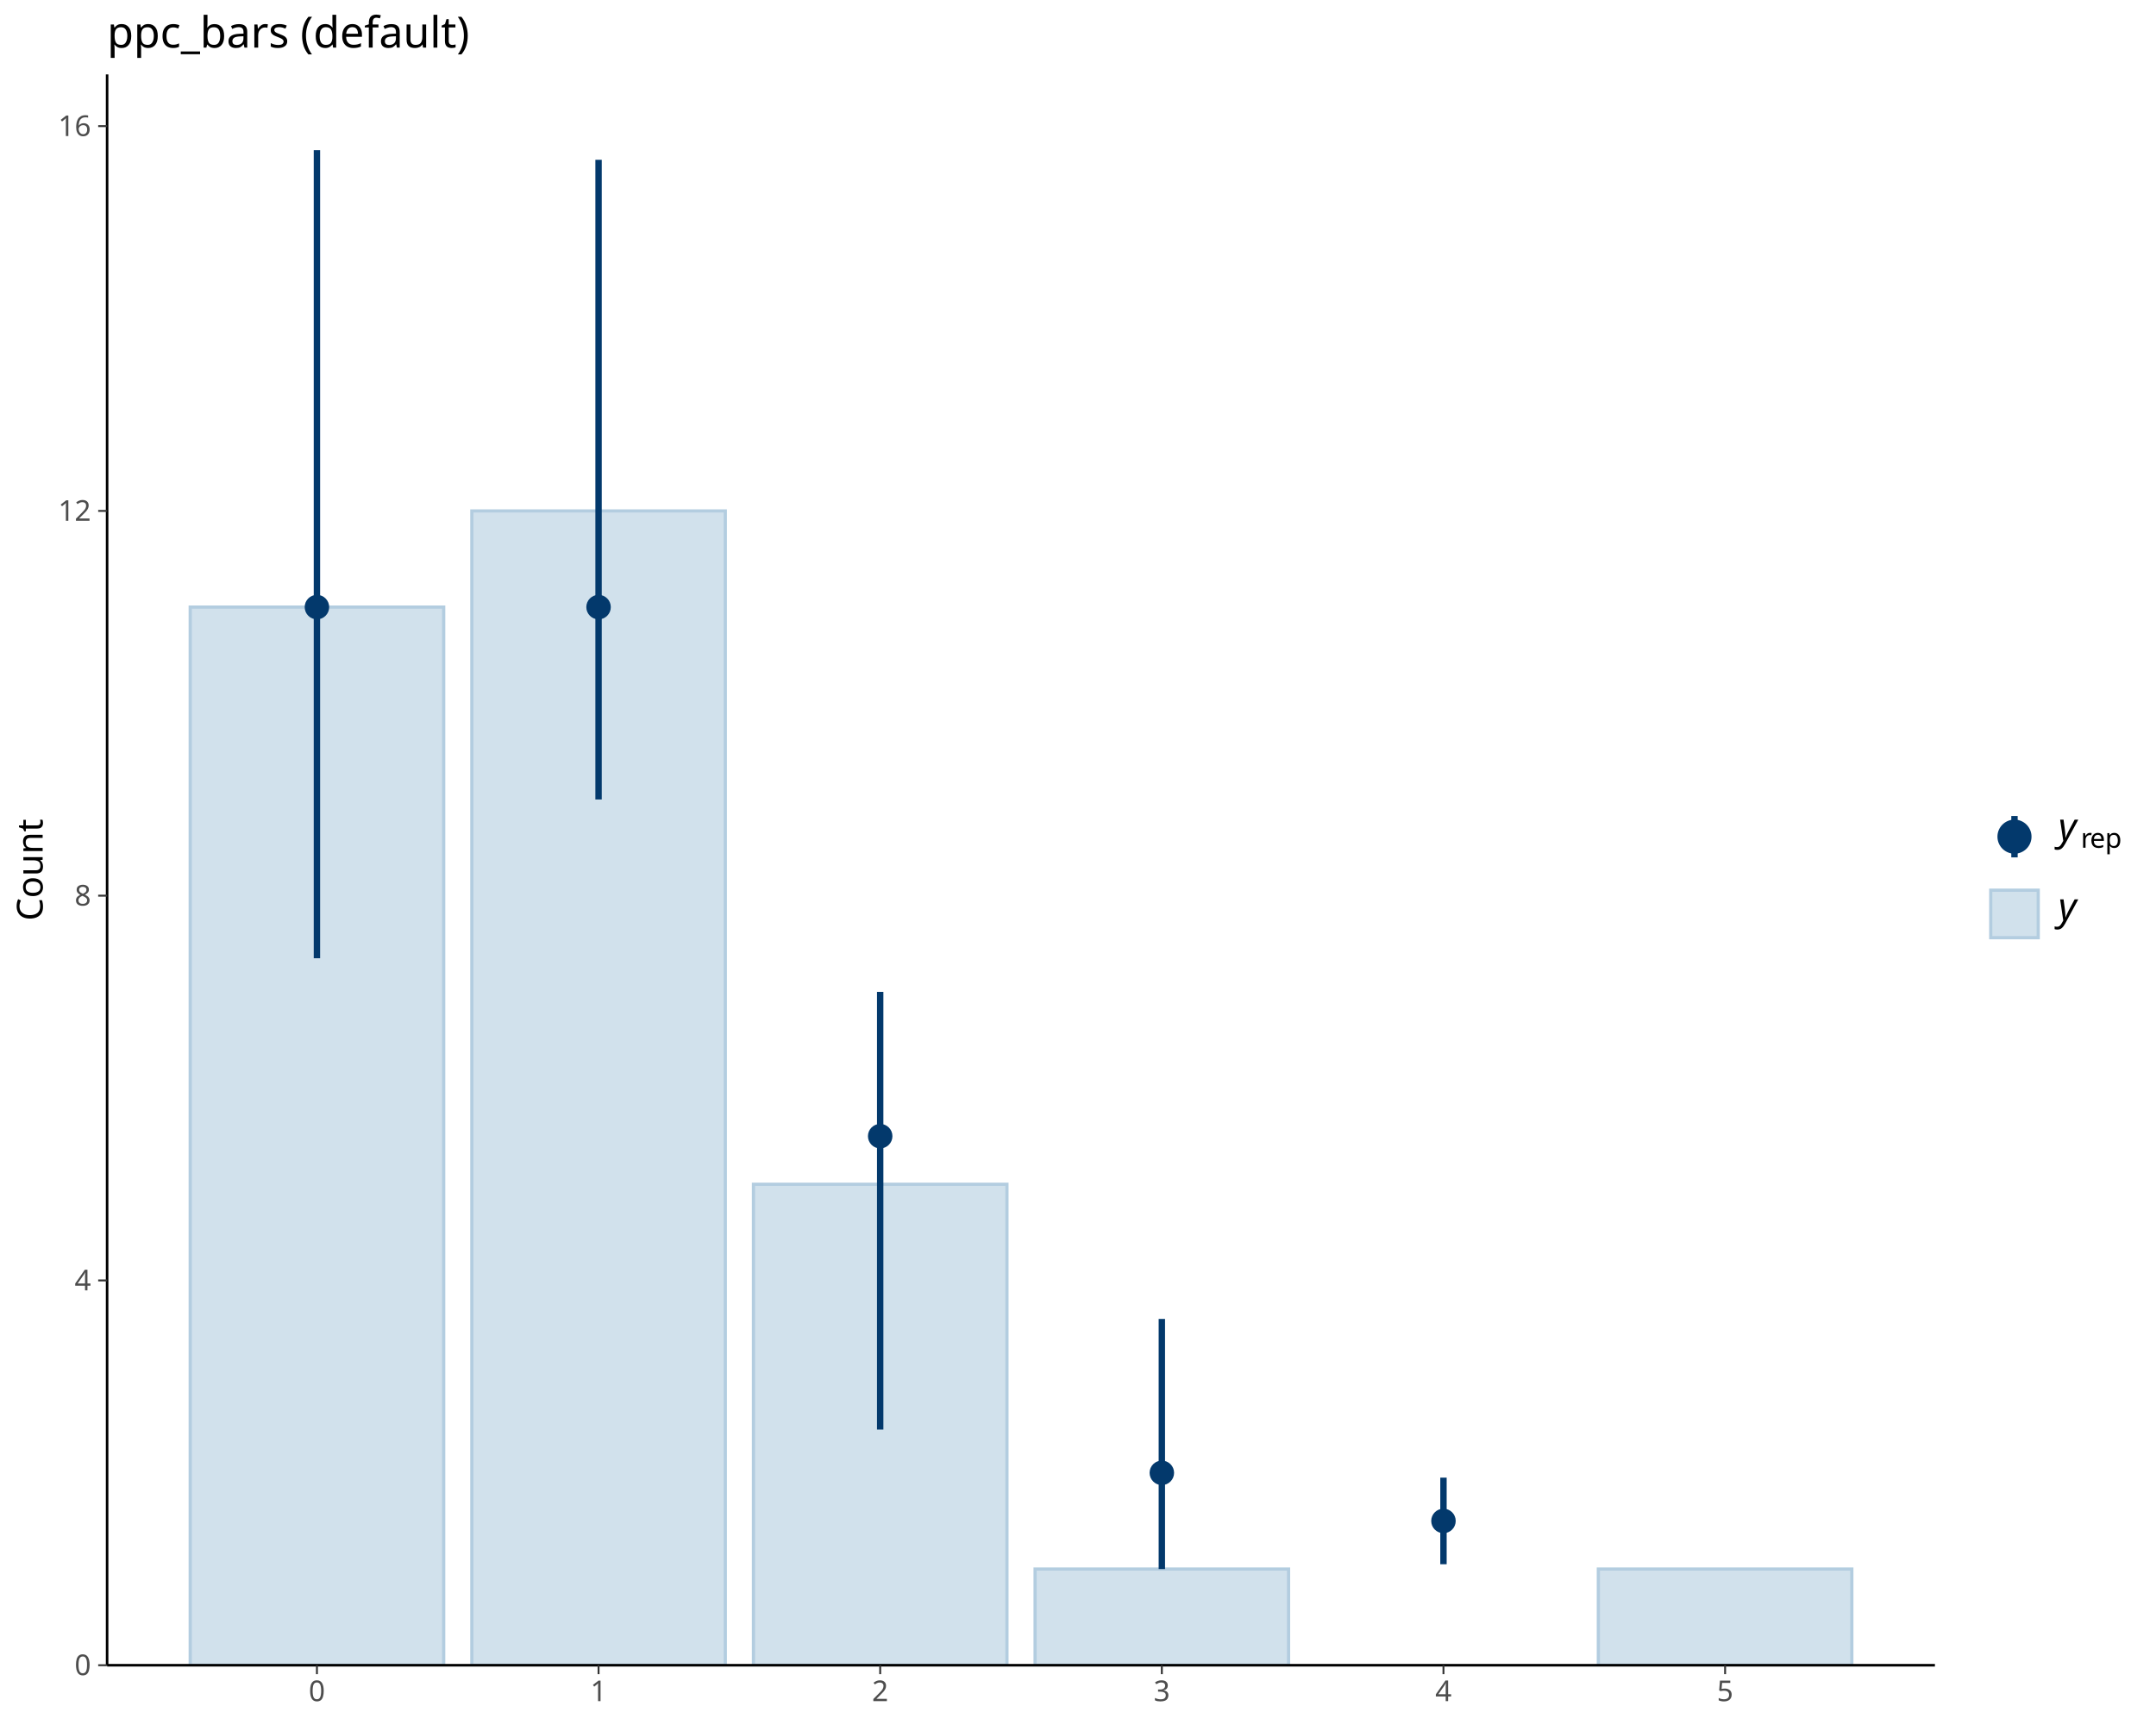
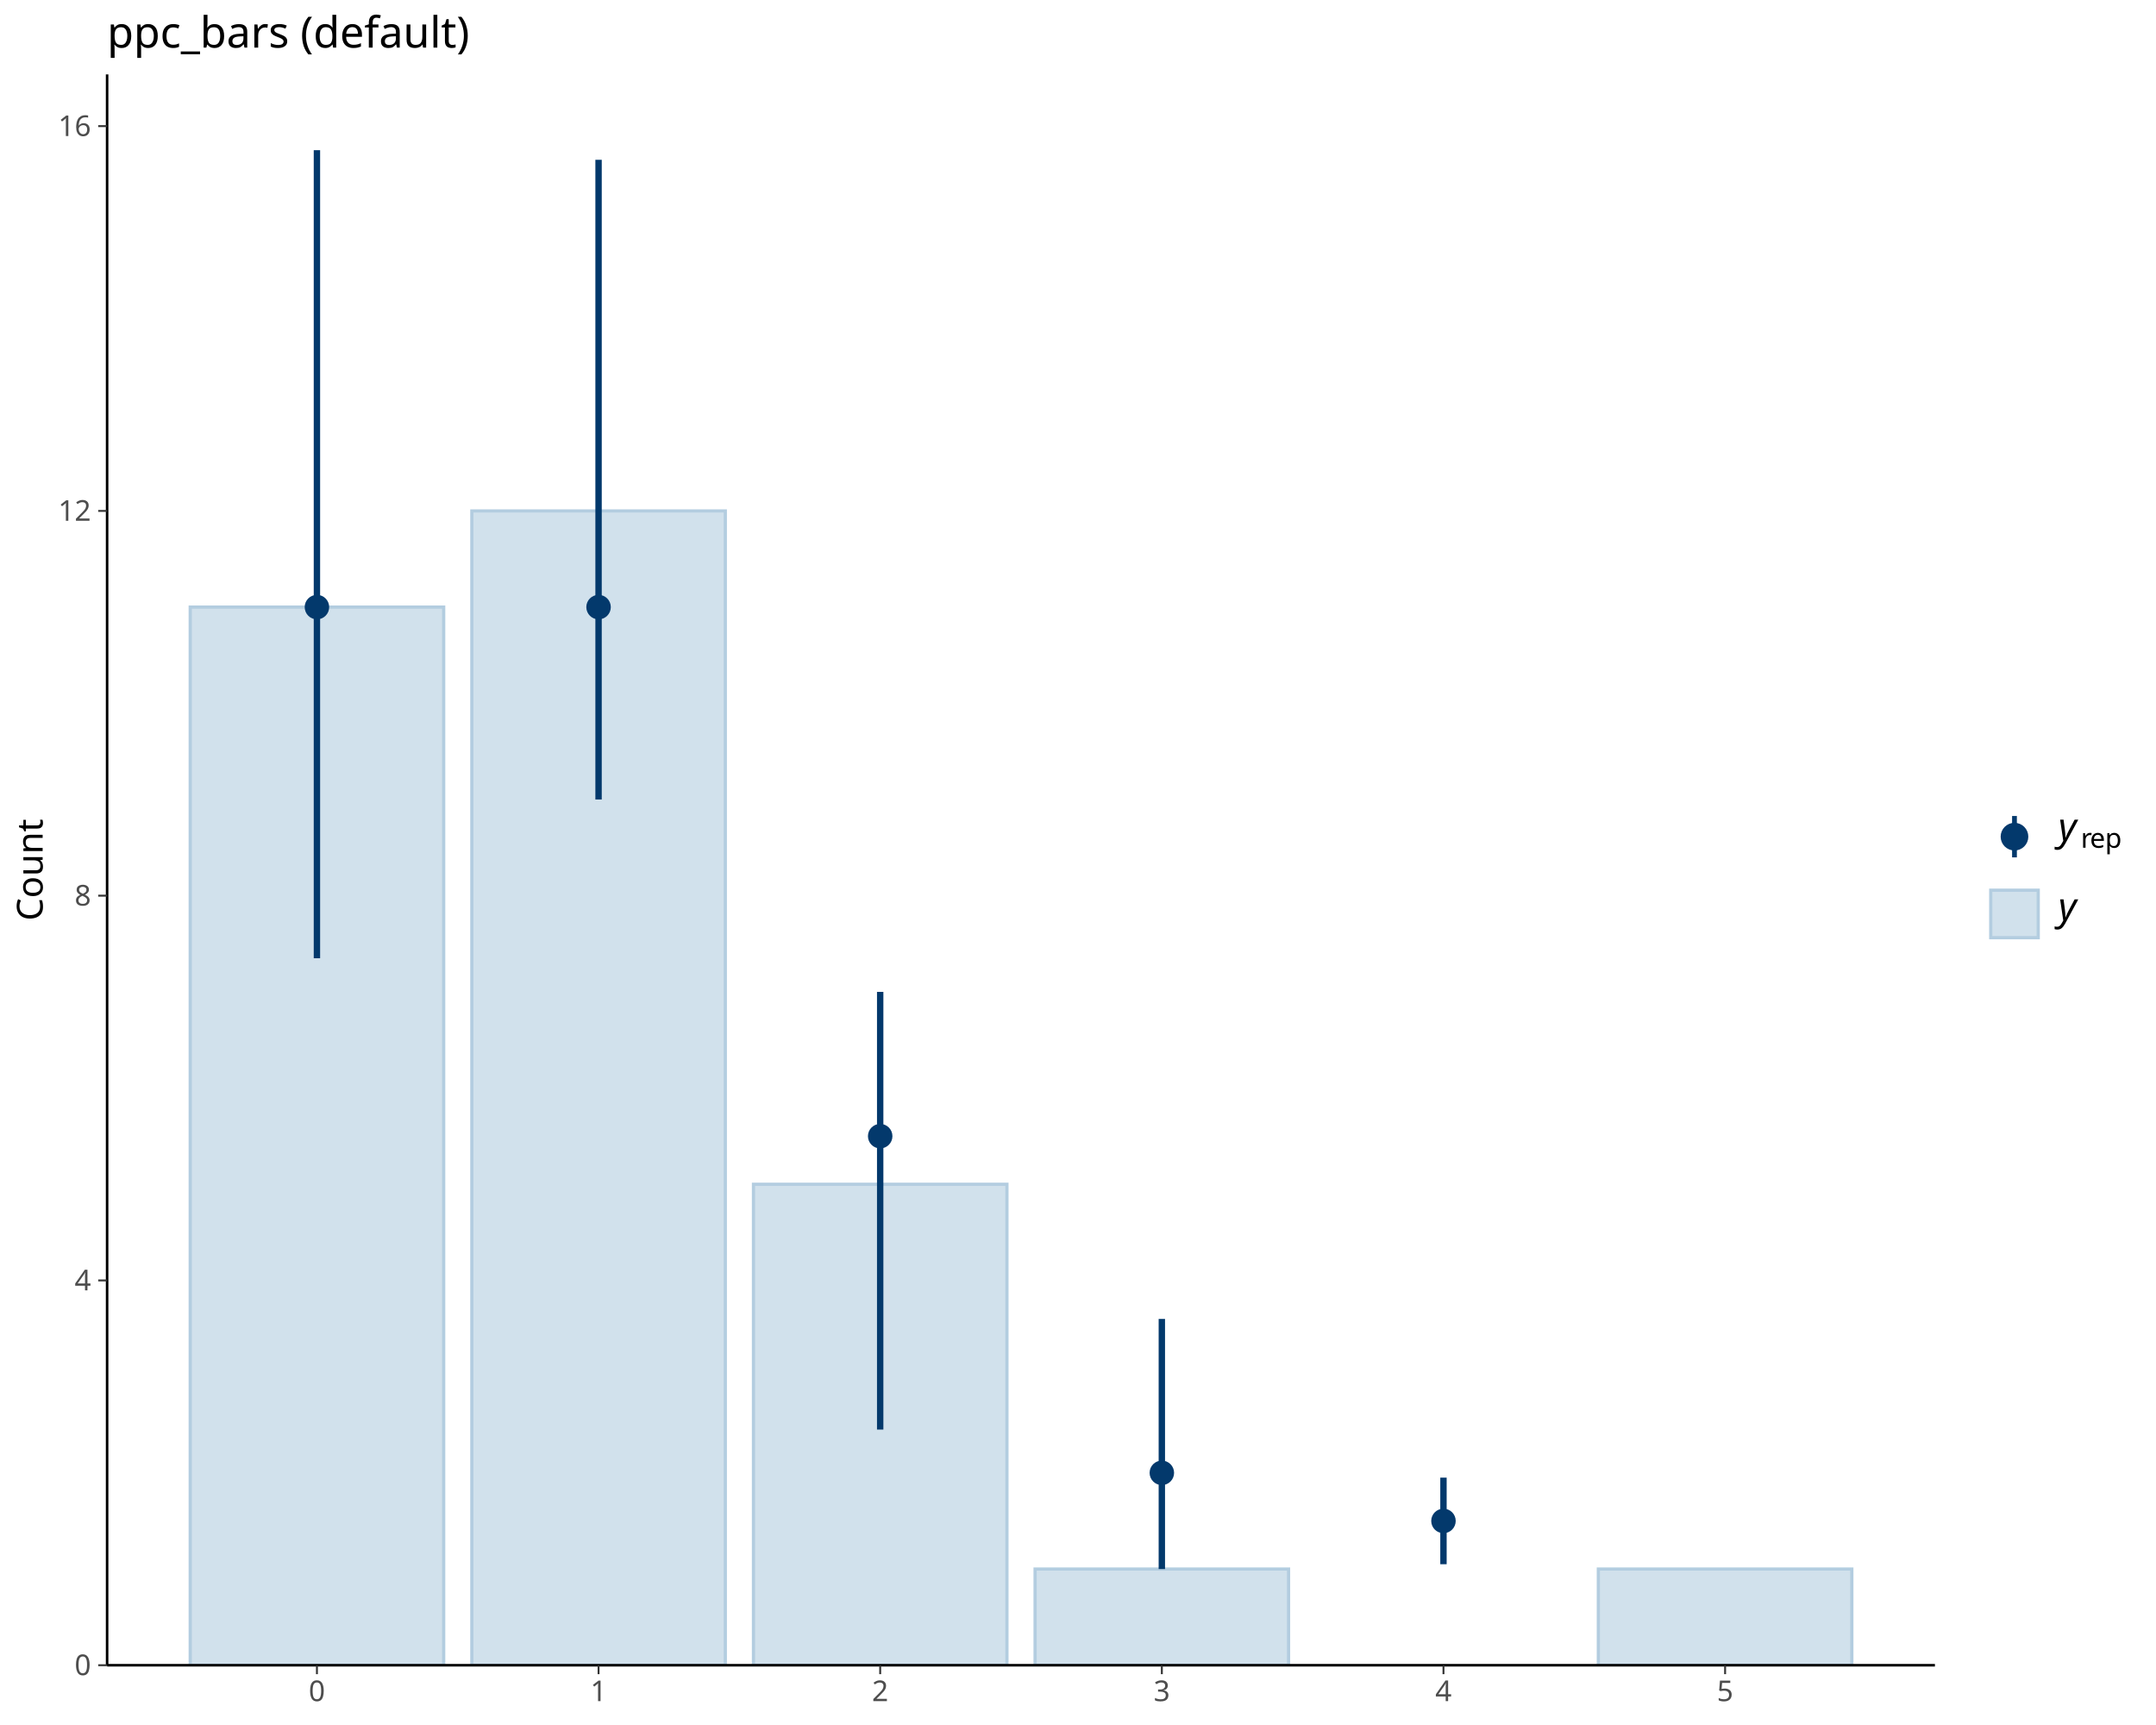
<svg xmlns="http://www.w3.org/2000/svg" class="svglite" data-engine-version="2.0" width="720.00pt" height="576.00pt" viewBox="0 0 720.00 576.00">
  <defs>
    <style type="text/css">
    .svglite line, .svglite polyline, .svglite polygon, .svglite path, .svglite rect, .svglite circle {
      fill: none;
      stroke: #000000;
      stroke-linecap: round;
      stroke-linejoin: round;
      stroke-miterlimit: 10.00;
    }
  </style>
  </defs>
  <rect width="100%" height="100%" style="stroke: none; fill: #FFFFFF;" />
  <defs>
    <clipPath id="cpMC4wMHw3MjAuMDB8MC4wMHw1NzYuMDA=">
      <rect x="0.00" y="0.00" width="720.00" height="576.00" />
    </clipPath>
  </defs>
  <g clip-path="url(#cpMC4wMHw3MjAuMDB8MC4wMHw1NzYuMDA=)">
</g>
  <defs>
    <clipPath id="cpMzUuNzd8NjQ2LjE3fDI0Ljg1fDU1Ni4wNA==">
      <rect x="35.77" y="24.85" width="610.39" height="531.19" />
    </clipPath>
  </defs>
  <g clip-path="url(#cpMzUuNzd8NjQ2LjE3fDI0Ljg1fDU1Ni4wNA==)">
    <rect x="63.52" y="202.72" width="84.65" height="353.32" style="stroke-width: 1.07; stroke: #B3CDE0; stroke-linecap: square; stroke-linejoin: miter; fill: #D1E1EC;" />
    <rect x="157.57" y="170.60" width="84.65" height="385.44" style="stroke-width: 1.07; stroke: #B3CDE0; stroke-linecap: square; stroke-linejoin: miter; fill: #D1E1EC;" />
    <rect x="251.62" y="395.44" width="84.65" height="160.60" style="stroke-width: 1.07; stroke: #B3CDE0; stroke-linecap: square; stroke-linejoin: miter; fill: #D1E1EC;" />
    <rect x="345.67" y="523.92" width="84.65" height="32.12" style="stroke-width: 1.07; stroke: #B3CDE0; stroke-linecap: square; stroke-linejoin: miter; fill: #D1E1EC;" />
    <rect x="533.77" y="523.92" width="84.65" height="32.12" style="stroke-width: 1.07; stroke: #B3CDE0; stroke-linecap: square; stroke-linejoin: miter; fill: #D1E1EC;" />
    <line x1="105.84" y1="319.96" x2="105.84" y2="50.15" style="stroke-width: 2.13; stroke: #03396C; stroke-linecap: butt;" />
    <line x1="199.89" y1="266.96" x2="199.89" y2="53.36" style="stroke-width: 2.13; stroke: #03396C; stroke-linecap: butt;" />
    <line x1="293.94" y1="477.35" x2="293.94" y2="331.20" style="stroke-width: 2.13; stroke: #03396C; stroke-linecap: butt;" />
    <line x1="388.00" y1="523.92" x2="388.00" y2="440.41" style="stroke-width: 2.13; stroke: #03396C; stroke-linecap: butt;" />
    <line x1="482.05" y1="522.32" x2="482.05" y2="493.41" style="stroke-width: 2.13; stroke: #03396C; stroke-linecap: butt;" />
    <circle cx="105.84" cy="202.72" r="3.38" style="stroke-width: 1.42; stroke: #03396C; fill: #03396C;" />
    <circle cx="199.89" cy="202.72" r="3.38" style="stroke-width: 1.42; stroke: #03396C; fill: #03396C;" />
    <circle cx="293.94" cy="379.38" r="3.38" style="stroke-width: 1.42; stroke: #03396C; fill: #03396C;" />
    <circle cx="388.00" cy="491.80" r="3.38" style="stroke-width: 1.42; stroke: #03396C; fill: #03396C;" />
    <circle cx="482.05" cy="507.86" r="3.38" style="stroke-width: 1.42; stroke: #03396C; fill: #03396C;" />
  </g>
  <g clip-path="url(#cpMC4wMHw3MjAuMDB8MC4wMHw1NzYuMDA=)">
    <polyline points="35.77,556.04 35.77,24.85 " style="stroke-width: 0.85; stroke-linecap: butt;" />
    <text x="30.40" y="559.35" text-anchor="end" style="font-size: 9.60px; fill: #4D4D4D; font-family: sans;" textLength="5.34px" lengthAdjust="spacingAndGlyphs">0</text>
    <text x="30.40" y="430.87" text-anchor="end" style="font-size: 9.60px; fill: #4D4D4D; font-family: sans;" textLength="5.34px" lengthAdjust="spacingAndGlyphs">4</text>
    <text x="30.40" y="302.38" text-anchor="end" style="font-size: 9.60px; fill: #4D4D4D; font-family: sans;" textLength="5.34px" lengthAdjust="spacingAndGlyphs">8</text>
    <text x="30.40" y="173.90" text-anchor="end" style="font-size: 9.60px; fill: #4D4D4D; font-family: sans;" textLength="10.68px" lengthAdjust="spacingAndGlyphs">12</text>
    <text x="30.40" y="45.42" text-anchor="end" style="font-size: 9.60px; fill: #4D4D4D; font-family: sans;" textLength="10.68px" lengthAdjust="spacingAndGlyphs">16</text>
    <polyline points="32.79,556.04 35.77,556.04 " style="stroke-width: 0.64; stroke: #333333; stroke-linecap: butt;" />
    <polyline points="32.79,427.56 35.77,427.56 " style="stroke-width: 0.64; stroke: #333333; stroke-linecap: butt;" />
    <polyline points="32.79,299.08 35.77,299.08 " style="stroke-width: 0.64; stroke: #333333; stroke-linecap: butt;" />
    <polyline points="32.79,170.60 35.77,170.60 " style="stroke-width: 0.64; stroke: #333333; stroke-linecap: butt;" />
    <polyline points="32.79,42.12 35.77,42.12 " style="stroke-width: 0.64; stroke: #333333; stroke-linecap: butt;" />
    <polyline points="35.77,556.04 646.17,556.04 " style="stroke-width: 0.85; stroke-linecap: butt;" />
    <polyline points="105.84,559.03 105.84,556.04 " style="stroke-width: 0.64; stroke: #333333; stroke-linecap: butt;" />
    <polyline points="199.89,559.03 199.89,556.04 " style="stroke-width: 0.64; stroke: #333333; stroke-linecap: butt;" />
    <polyline points="293.94,559.03 293.94,556.04 " style="stroke-width: 0.64; stroke: #333333; stroke-linecap: butt;" />
    <polyline points="388.00,559.03 388.00,556.04 " style="stroke-width: 0.64; stroke: #333333; stroke-linecap: butt;" />
    <polyline points="482.05,559.03 482.05,556.04 " style="stroke-width: 0.64; stroke: #333333; stroke-linecap: butt;" />
    <polyline points="576.10,559.03 576.10,556.04 " style="stroke-width: 0.64; stroke: #333333; stroke-linecap: butt;" />
    <text x="105.84" y="568.03" text-anchor="middle" style="font-size: 9.60px; fill: #4D4D4D; font-family: sans;" textLength="5.34px" lengthAdjust="spacingAndGlyphs">0</text>
    <text x="199.89" y="568.03" text-anchor="middle" style="font-size: 9.60px; fill: #4D4D4D; font-family: sans;" textLength="5.34px" lengthAdjust="spacingAndGlyphs">1</text>
    <text x="293.94" y="568.03" text-anchor="middle" style="font-size: 9.60px; fill: #4D4D4D; font-family: sans;" textLength="5.34px" lengthAdjust="spacingAndGlyphs">2</text>
    <text x="388.00" y="568.03" text-anchor="middle" style="font-size: 9.60px; fill: #4D4D4D; font-family: sans;" textLength="5.34px" lengthAdjust="spacingAndGlyphs">3</text>
    <text x="482.05" y="568.03" text-anchor="middle" style="font-size: 9.60px; fill: #4D4D4D; font-family: sans;" textLength="5.34px" lengthAdjust="spacingAndGlyphs">4</text>
    <text x="576.10" y="568.03" text-anchor="middle" style="font-size: 9.60px; fill: #4D4D4D; font-family: sans;" textLength="5.34px" lengthAdjust="spacingAndGlyphs">5</text>
    <text transform="translate(14.24,290.45) rotate(-90)" text-anchor="middle" style="font-size: 12.00px; font-family: sans;" textLength="32.03px" lengthAdjust="spacingAndGlyphs">Count</text>
-     <line x1="672.74" y1="286.29" x2="672.74" y2="272.46" style="stroke-width: 2.13; stroke: #03396C; stroke-linecap: butt;" />
-     <circle cx="672.74" cy="279.37" r="4.98" style="stroke-width: 1.42; stroke: #03396C; fill: #03396C;" />
+     <line x1="672.74" y1="286.29" x2="672.74" y2="272.46" style="stroke-width: 1.60; stroke: #03396C; stroke-linecap: butt;" />
+     <circle cx="672.74" cy="279.37" r="3.91" style="stroke-width: 1.42; stroke: #03396C; fill: #03396C;" />
    <text x="687.36" y="280.66" style="font-size: 13.00px; font-style: italic; font-family: sans;" textLength="6.51px" lengthAdjust="spacingAndGlyphs">y</text>
    <text x="694.89" y="283.07" style="font-size: 9.10px; font-family: sans;" textLength="3.03px" lengthAdjust="spacingAndGlyphs">r</text>
    <text x="697.92" y="283.07" style="font-size: 9.10px; font-family: sans;" textLength="5.06px" lengthAdjust="spacingAndGlyphs">e</text>
    <text x="702.98" y="283.07" style="font-size: 9.10px; font-family: sans;" textLength="5.06px" lengthAdjust="spacingAndGlyphs">p</text>
    <rect x="664.81" y="297.25" width="15.86" height="15.86" style="stroke-width: 1.07; stroke: #B3CDE0; stroke-linecap: square; stroke-linejoin: miter; fill: #D1E1EC;" />
    <text x="687.36" y="307.27" style="font-size: 13.00px; font-style: italic; font-family: sans;" textLength="6.51px" lengthAdjust="spacingAndGlyphs">y</text>
    <text x="35.77" y="15.89" style="font-size: 14.40px; font-family: sans;" textLength="116.08px" lengthAdjust="spacingAndGlyphs">ppc_bars (default)</text>
  </g>
</svg>
